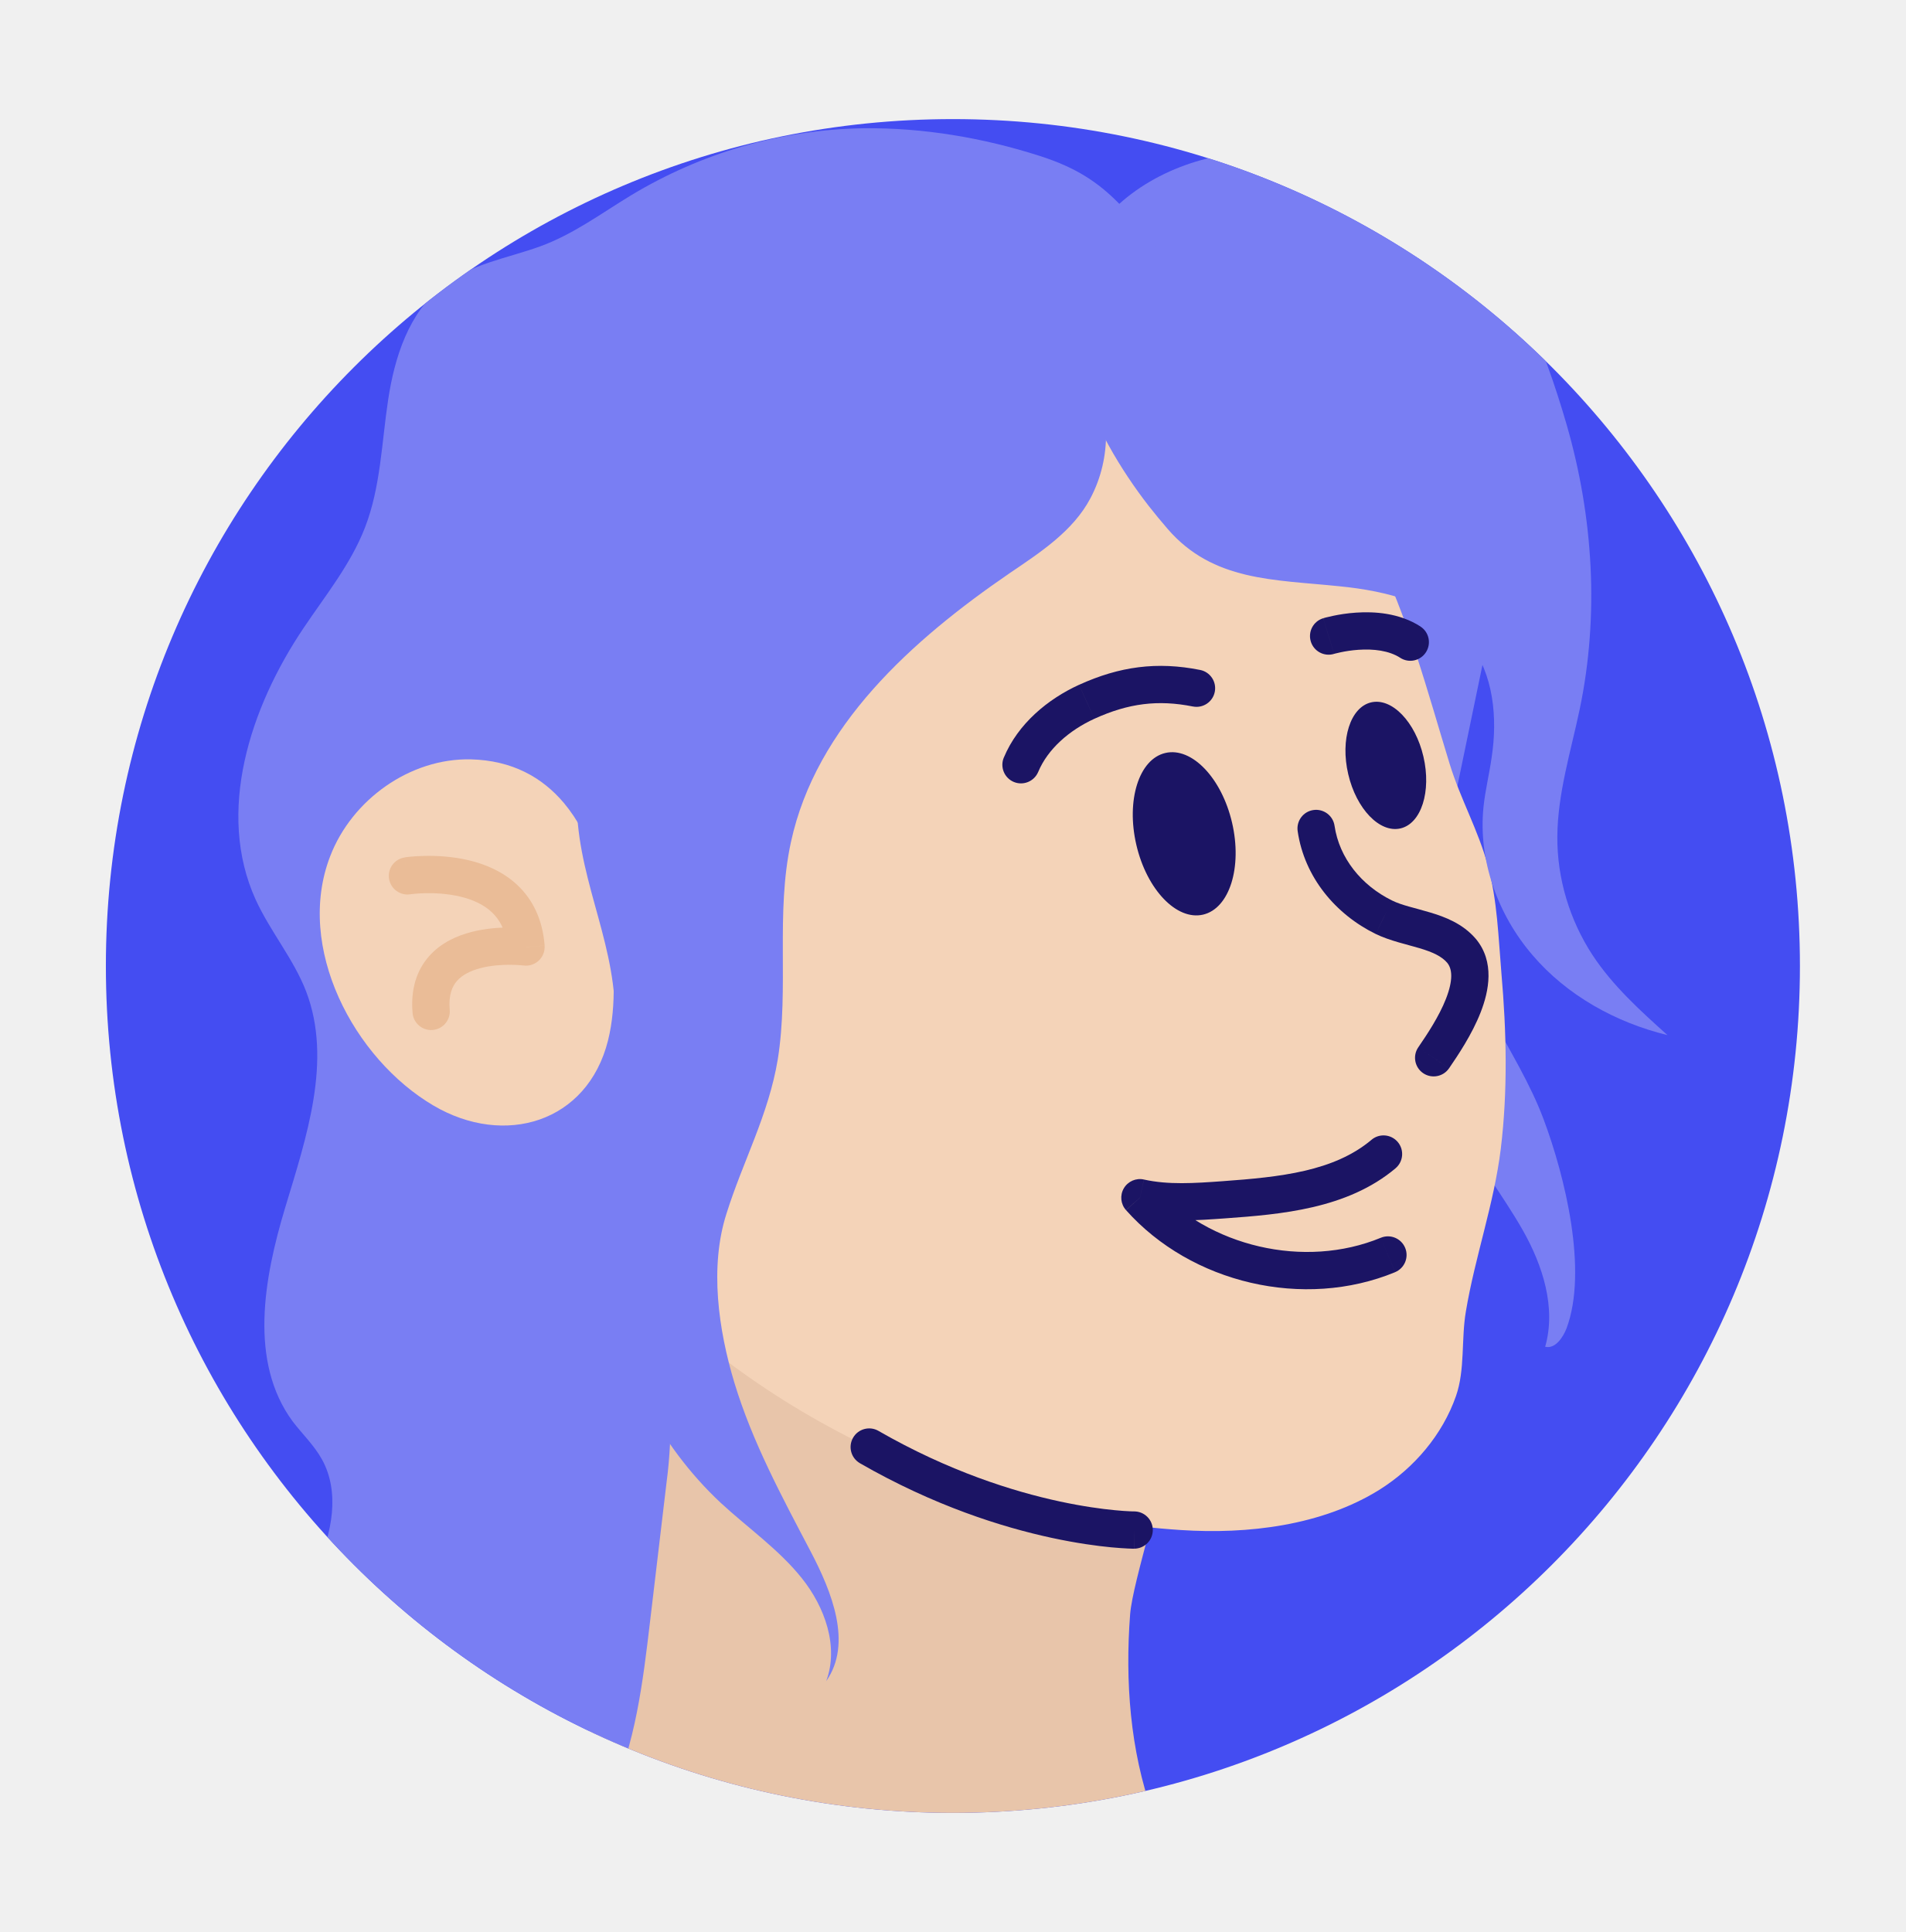
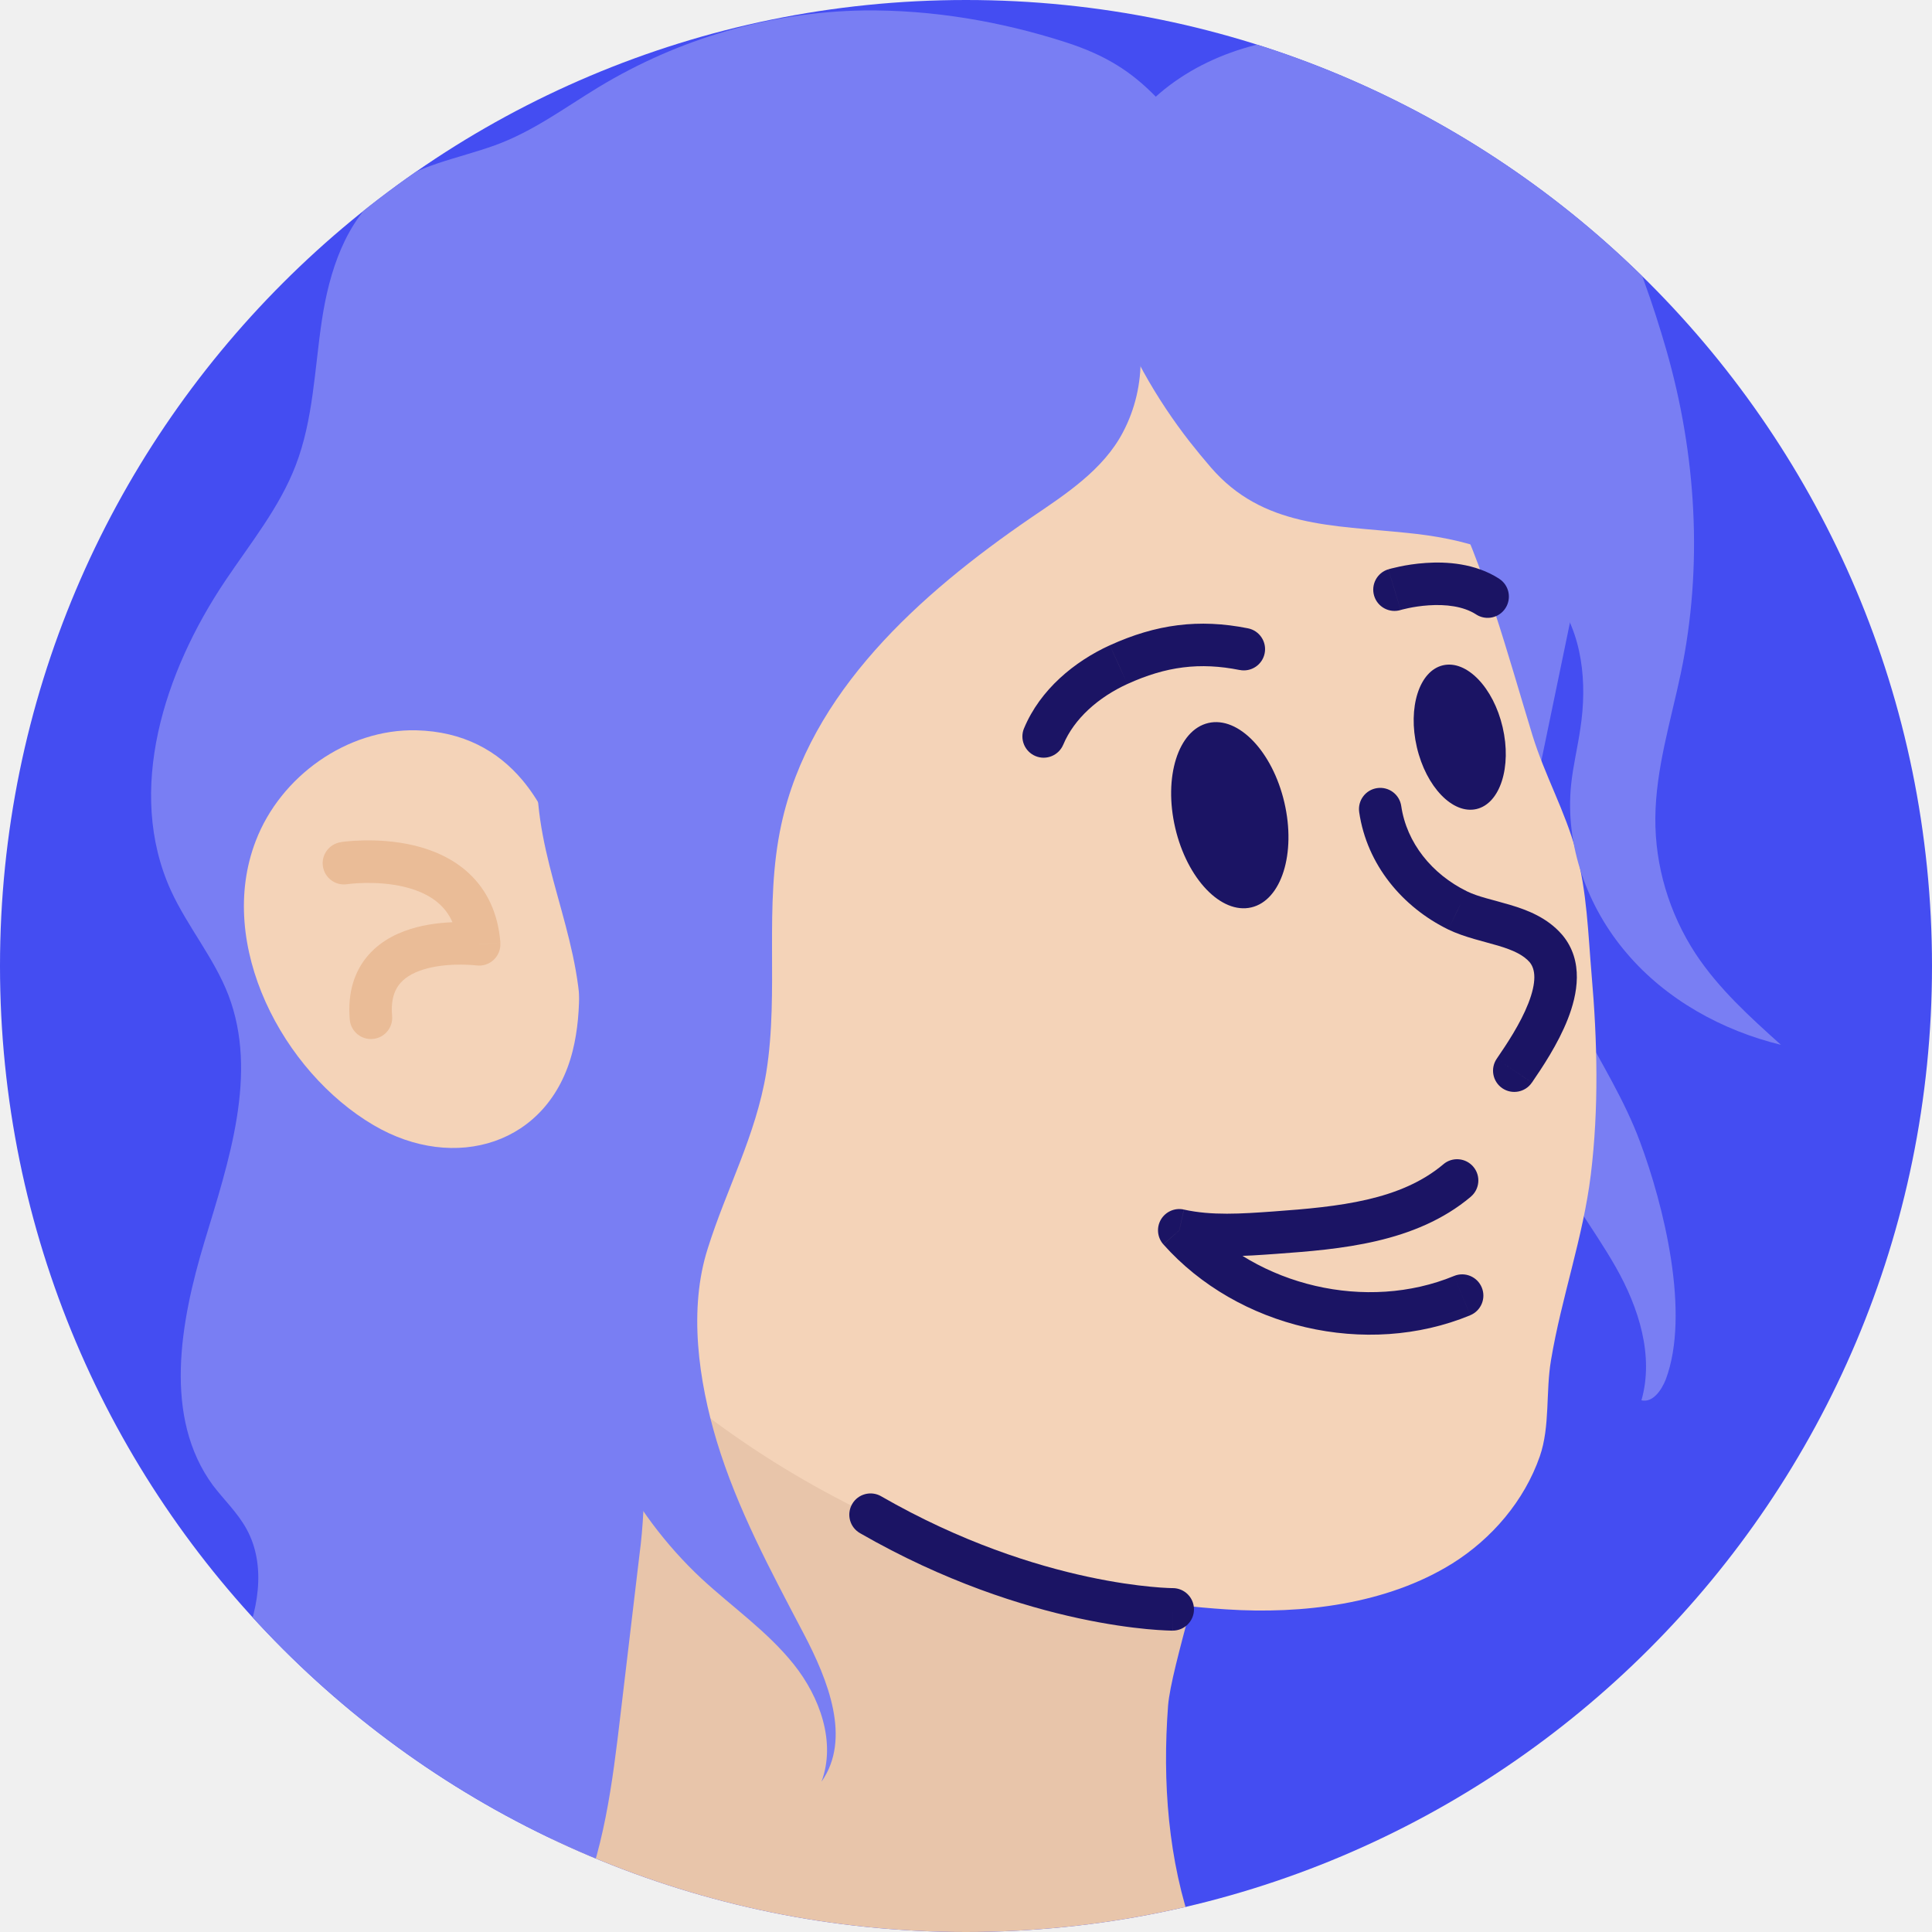
- <svg xmlns="http://www.w3.org/2000/svg" width="72" height="73" viewBox="0 0 72 73" fill="none">
-   <g clip-path="url(#clip0_76339_16392)">
-     <path d="M68 4.5H4V68.5H68V4.5Z" fill="#444DF2" />
-     <path d="M55.175 42.529C55.789 43.937 56.775 45.153 57.53 46.484C58.285 47.815 58.797 49.415 58.375 50.887C58.746 50.977 59.04 50.554 59.181 50.196C60 48.007 59.117 44.436 58.323 42.311C57.312 39.585 55.136 37.23 55.021 34.324C54.048 36.91 54.048 39.982 55.175 42.529Z" fill="#797EF3" />
-     <path d="M53.561 13.934C55.302 16.046 56.659 18.631 56.608 21.37C56.582 22.33 56.39 23.265 56.198 24.199C55.801 26.119 55.405 28.026 55.008 29.946C54.905 30.42 54.816 30.894 54.56 31.303C53.971 32.263 52.627 32.57 51.577 32.186C50.528 31.802 49.747 30.842 49.337 29.806C48.697 28.218 48.774 26.401 49.248 24.762C49.721 23.111 50.566 21.601 51.437 20.129C52.089 19.028 52.781 17.914 53.805 17.146L53.561 13.934Z" fill="#797EF3" />
-     <path d="M43.539 68.5H29.818C29.805 68.5 29.805 68.5 29.792 68.5C27.475 68.385 25.133 68.462 22.803 68.487C22.343 68.487 21.882 68.5 21.408 68.5C21.498 68.193 21.587 67.898 21.664 67.604C23.123 62.548 23.827 57.646 24.083 52.462C24.135 51.463 24.16 50.452 24.186 49.441C24.531 49.543 24.877 49.633 25.235 49.722C25.312 49.748 25.376 49.761 25.453 49.774C26.042 49.914 26.631 50.042 27.232 50.132C32.455 51.028 37.843 50.465 43.155 50.401C45.255 50.375 44.295 54.484 43.463 57.697C43.463 57.71 43.45 57.722 43.45 57.735C43.079 59.13 42.746 60.359 42.695 60.999C42.503 63.521 42.695 66.132 43.539 68.5Z" fill="#E8C5AA" />
-     <path d="M48.224 15.751C47.008 14.881 45.549 14.33 44 13.793C37.114 11.399 28.614 12.116 23.251 17.466C21.203 19.502 19.731 22.087 18.95 24.878C18.106 27.886 18.541 30.548 18.733 33.582C19.027 38.394 19.782 43.489 22.906 47.162C28.192 53.383 36.512 57.287 44.614 57.812C47.136 57.978 49.939 57.646 52.115 56.289C53.421 55.47 54.496 54.215 55.008 52.743C55.354 51.745 55.2 50.606 55.379 49.556C55.725 47.482 56.442 45.498 56.698 43.412C56.966 41.21 56.915 38.983 56.723 36.782C56.608 35.425 56.57 34.03 56.211 32.711C55.853 31.38 55.174 30.19 54.765 28.858C53.946 26.183 53.178 23.252 51.91 20.756C51.014 19.002 49.837 16.89 48.224 15.751Z" fill="#F4D3B8" />
-     <path d="M45.451 34.559C46.449 34.326 46.939 32.77 46.546 31.083C46.153 29.396 45.025 28.218 44.026 28.451C43.028 28.683 42.538 30.239 42.931 31.926C43.324 33.613 44.452 34.791 45.451 34.559Z" fill="#1B1464" />
-     <path d="M52.91 31.301C53.695 31.118 54.082 29.903 53.776 28.588C53.471 27.274 52.585 26.356 51.8 26.539C51.016 26.722 50.628 27.937 50.935 29.251C51.241 30.566 52.125 31.484 52.91 31.301Z" fill="#1B1464" />
-     <path d="M54.672 36.376C54.866 36.608 54.905 37.027 54.628 37.738C54.367 38.406 53.917 39.082 53.582 39.571L54.744 40.366C55.074 39.883 55.612 39.087 55.938 38.25C56.249 37.456 56.48 36.34 55.753 35.471L54.672 36.376ZM51.974 35.29C52.503 35.548 53.189 35.695 53.628 35.827C54.135 35.978 54.468 36.136 54.68 36.384L55.748 35.466C55.256 34.894 54.584 34.643 54.031 34.478C53.41 34.292 52.983 34.215 52.59 34.025L51.974 35.29ZM49.025 31.406C49.281 33.154 50.465 34.551 51.972 35.289L52.591 34.025C51.435 33.458 50.597 32.422 50.418 31.201L49.025 31.406ZM53.582 39.571C53.362 39.892 53.445 40.33 53.765 40.549C54.085 40.768 54.524 40.686 54.743 40.366L53.582 39.571ZM55.213 35.924L55.753 35.472C55.75 35.47 55.749 35.467 55.746 35.466L55.213 35.924ZM52.281 34.657L51.972 35.289C51.973 35.289 51.973 35.29 51.974 35.29L52.281 34.657ZM50.418 31.201C50.361 30.816 50.004 30.551 49.619 30.607C49.234 30.663 48.969 31.02 49.025 31.406L50.418 31.201Z" fill="#1B1464" />
-     <path d="M46.291 46.035C48.373 45.884 50.894 45.684 52.723 44.143L51.816 43.066C50.394 44.264 48.359 44.474 46.19 44.631L46.291 46.035ZM42.913 45.943C44.068 46.199 45.247 46.11 46.291 46.035L46.19 44.631C45.11 44.709 44.139 44.773 43.219 44.569L42.913 45.943ZM52.167 46.768C49.284 47.959 45.659 47.112 43.592 44.788L42.54 45.724C45.004 48.494 49.264 49.491 52.704 48.07L52.167 46.768ZM52.722 44.143C53.019 43.892 53.057 43.448 52.807 43.151C52.556 42.854 52.112 42.816 51.815 43.066L52.722 44.143ZM43.066 45.255L43.218 44.568C42.92 44.501 42.613 44.636 42.458 44.898C42.303 45.162 42.336 45.495 42.538 45.722L43.066 45.255ZM52.704 48.069C53.064 47.92 53.234 47.508 53.086 47.15C52.937 46.79 52.525 46.62 52.167 46.768L52.704 48.069Z" fill="#1B1464" />
-     <path d="M40.763 25.876C39.594 26.411 38.459 27.339 37.923 28.627L39.222 29.168C39.581 28.304 40.392 27.594 41.348 27.157L40.763 25.876ZM45.341 25.314C43.715 24.989 42.298 25.178 40.765 25.876L41.348 27.157C42.63 26.574 43.748 26.431 45.066 26.695L45.341 25.314ZM37.923 28.625C37.773 28.984 37.943 29.396 38.301 29.546C38.66 29.695 39.072 29.525 39.222 29.167L37.923 28.625ZM41.056 26.516L40.764 25.875C40.764 25.875 40.763 25.875 40.763 25.876L41.056 26.516ZM45.065 26.694C45.446 26.771 45.818 26.522 45.893 26.142C45.97 25.761 45.722 25.39 45.341 25.314L45.065 26.694Z" fill="#1B1464" />
-     <path d="M50.195 24.033C50.4 24.706 50.4 24.706 50.399 24.706C50.399 24.706 50.399 24.706 50.4 24.706C50.401 24.706 50.405 24.705 50.409 24.703C50.418 24.701 50.435 24.696 50.456 24.691C50.5 24.679 50.565 24.664 50.65 24.646C50.819 24.61 51.057 24.57 51.325 24.552C51.886 24.514 52.474 24.579 52.9 24.855L53.664 23.672C52.86 23.153 51.905 23.102 51.232 23.148C50.884 23.171 50.579 23.223 50.363 23.269C50.254 23.292 50.166 23.313 50.102 23.329C50.07 23.336 50.045 23.344 50.026 23.349C50.017 23.352 50.01 23.354 50.005 23.356C50.002 23.357 49.999 23.357 49.997 23.358C49.995 23.358 49.995 23.358 49.994 23.36H49.993C49.99 23.36 49.99 23.36 50.195 24.033ZM52.899 24.855C53.225 25.066 53.661 24.972 53.871 24.645C54.081 24.317 53.989 23.882 53.661 23.672L52.899 24.855ZM49.99 23.36C49.618 23.472 49.408 23.865 49.521 24.238C49.633 24.61 50.026 24.82 50.399 24.707L49.99 23.36Z" fill="#1B1464" />
-     <path d="M43.398 19.118C43.629 19.412 43.872 19.706 44.115 19.988C45.831 21.972 48.135 21.895 50.592 22.151C52.422 22.33 54.381 22.817 55.507 24.276C56.429 25.479 56.583 27.13 56.352 28.628C56.263 29.255 56.109 29.87 56.045 30.497C55.84 32.506 56.583 34.554 57.888 36.078C59.194 37.614 61.05 38.638 62.995 39.111C61.971 38.19 60.934 37.255 60.166 36.09C59.296 34.759 58.822 33.185 58.835 31.598C58.848 29.972 59.347 28.385 59.68 26.798C60.422 23.252 60.192 19.54 59.194 16.071C58.362 13.204 56.928 9.262 54.253 7.61C52.051 6.241 49.658 5.55 47.034 5.754C44.806 5.934 42.566 6.97 41.299 8.826C39.123 12.014 41.299 16.417 43.398 19.118Z" fill="#797EF3" />
-     <path d="M42.72 13.383C42.528 13.524 42.336 13.652 42.144 13.78C41.888 13.946 41.632 14.113 41.376 14.266C41.21 14.369 41.043 14.471 40.877 14.574C38.304 16.212 35.719 17.85 33.376 19.809C31.891 21.05 30.509 22.394 29.152 23.764C28.538 24.378 27.744 24.942 27.194 25.594C26.656 26.234 26.669 26.913 26.579 27.745C26.567 27.873 26.554 28.014 26.528 28.142C26.042 32.327 25.555 36.513 25.056 40.686C24.698 43.706 25.005 46.625 25.21 49.543C25.21 49.594 25.223 49.646 25.223 49.697C25.325 51.31 25.402 52.922 25.312 54.574C25.287 55.047 25.248 55.521 25.184 55.994C24.979 57.761 24.762 59.514 24.557 61.281C24.288 63.559 24.007 65.889 23.047 67.975C22.97 68.142 22.88 68.321 22.791 68.487H10.656C10.362 68.231 10.093 67.975 9.901 67.668C9.146 66.439 9.517 64.212 9.978 62.958C10.477 61.639 11.347 60.487 11.949 59.22C12.551 57.94 12.845 56.378 12.167 55.15C11.872 54.612 11.424 54.19 11.053 53.703C9.402 51.45 9.965 48.314 10.771 45.639C11.578 42.964 12.563 40.071 11.565 37.46C11.091 36.231 10.208 35.194 9.658 33.991C8.16 30.689 9.44 26.746 11.463 23.738C12.295 22.497 13.255 21.319 13.792 19.924C14.381 18.401 14.419 16.724 14.663 15.111C14.906 13.498 15.443 11.809 16.736 10.798C17.799 9.966 19.155 9.761 20.397 9.313C21.664 8.852 22.701 8.071 23.84 7.38C26.49 5.78 29.511 4.897 32.608 4.846C34.874 4.82 37.139 5.204 39.29 5.895C40.647 6.33 41.479 6.881 42.272 7.687C42.682 8.11 43.091 8.609 43.552 9.185C43.898 9.62 44.243 10.068 44.346 10.606C44.551 11.745 43.68 12.679 42.72 13.383Z" fill="#797EF3" />
-     <path d="M21.306 30.343C20.486 29.37 19.347 28.73 17.786 28.692C15.494 28.641 13.293 30.215 12.474 32.353C11.142 35.796 13.37 40.007 16.378 41.774C19.053 43.348 22.189 42.426 22.97 39.316C23.315 37.934 23.174 36.474 23.046 35.066C22.867 33.364 22.355 31.598 21.306 30.343Z" fill="#F4D3B8" />
-     <path d="M19.872 35.783C19.966 35.086 19.964 35.086 19.964 35.086C19.964 35.086 19.964 35.086 19.963 35.086H19.962C19.96 35.086 19.959 35.086 19.958 35.086C19.954 35.086 19.95 35.084 19.945 35.084C19.935 35.083 19.921 35.082 19.904 35.079C19.87 35.075 19.822 35.07 19.762 35.066C19.643 35.057 19.477 35.047 19.28 35.046C18.889 35.043 18.352 35.074 17.808 35.215C17.269 35.354 16.663 35.618 16.213 36.127C15.743 36.657 15.509 37.377 15.587 38.277L16.99 38.155C16.94 37.583 17.09 37.262 17.267 37.061C17.465 36.838 17.772 36.678 18.161 36.578C18.545 36.478 18.951 36.453 19.273 36.454C19.432 36.455 19.562 36.463 19.653 36.469C19.698 36.473 19.733 36.476 19.754 36.478C19.766 36.48 19.774 36.481 19.777 36.481C19.78 36.481 19.781 36.481 19.781 36.481C19.779 36.481 19.779 36.481 19.872 35.783ZM15.392 33.095C15.497 33.791 15.497 33.791 15.497 33.791C15.497 33.791 15.5 33.791 15.502 33.79C15.507 33.789 15.516 33.789 15.528 33.786C15.552 33.784 15.591 33.779 15.642 33.774C15.743 33.763 15.891 33.753 16.072 33.749C16.435 33.742 16.909 33.765 17.376 33.875C17.846 33.985 18.27 34.174 18.582 34.469C18.879 34.75 19.12 35.167 19.172 35.834L20.576 35.727C20.499 34.731 20.117 33.98 19.55 33.445C18.998 32.924 18.317 32.648 17.7 32.502C17.079 32.357 16.48 32.331 16.045 32.34C15.825 32.344 15.642 32.358 15.511 32.369C15.446 32.376 15.393 32.382 15.356 32.386C15.337 32.389 15.323 32.39 15.312 32.392C15.306 32.394 15.301 32.394 15.297 32.394C15.296 32.394 15.294 32.394 15.294 32.395H15.292C15.292 32.395 15.292 32.395 15.291 32.395C15.287 32.399 15.287 32.399 15.392 33.095ZM15.587 38.277C15.62 38.664 15.962 38.951 16.35 38.917C16.738 38.883 17.024 38.542 16.99 38.154L15.587 38.277ZM19.872 35.783L19.779 36.481C19.989 36.509 20.201 36.44 20.356 36.294C20.511 36.148 20.59 35.941 20.574 35.728L19.872 35.783ZM15.287 32.399C14.903 32.458 14.638 32.816 14.697 33.2C14.756 33.584 15.114 33.849 15.498 33.79L15.287 32.399Z" fill="#EABC97" />
-     <path d="M22.983 22.023C23.763 19.834 25.069 17.761 26.4 15.892C27.693 14.062 29.447 12.564 31.456 11.566C33.338 10.644 35.514 10.158 37.536 10.695C40.839 11.578 42.848 15.7 41.197 18.823C40.544 20.065 39.303 20.871 38.151 21.652C34.451 24.186 30.829 27.438 29.882 31.815C29.293 34.516 29.818 37.319 29.383 40.033C29.037 42.119 28.064 43.886 27.45 45.844C26.797 47.866 27.142 50.247 27.744 52.244C28.422 54.484 29.536 56.545 30.624 58.618C31.43 60.154 32.211 62.1 31.213 63.521C31.699 62.215 31.162 60.718 30.291 59.63C29.421 58.542 28.256 57.735 27.232 56.788C24.864 54.574 23.315 51.514 22.867 48.314C22.675 46.983 22.522 45.55 22.432 44.193C22.33 42.567 23.008 40.954 23.187 39.342C23.52 36.295 22.099 33.953 21.831 31.124C21.549 28.154 21.971 24.865 22.983 22.023Z" fill="#797EF3" />
-     <path d="M42.848 57.812C42.848 57.108 42.848 57.108 42.848 57.108C42.847 57.108 42.846 57.108 42.842 57.108C42.835 57.108 42.825 57.108 42.81 57.108C42.78 57.107 42.734 57.105 42.671 57.103C42.547 57.098 42.36 57.086 42.116 57.062C41.628 57.016 40.915 56.921 40.035 56.732C38.272 56.353 35.84 55.591 33.188 54.066L32.486 55.287C35.286 56.897 37.86 57.705 39.739 58.109C40.678 58.311 41.447 58.414 41.983 58.465C42.252 58.49 42.463 58.503 42.609 58.51C42.682 58.514 42.739 58.515 42.779 58.516C42.799 58.516 42.815 58.517 42.826 58.517C42.831 58.517 42.837 58.517 42.84 58.517C42.842 58.517 42.844 58.517 42.844 58.517H42.846C42.848 58.516 42.848 58.516 42.848 57.812ZM33.189 54.066C32.853 53.872 32.421 53.987 32.228 54.325C32.035 54.663 32.15 55.093 32.488 55.287L33.189 54.066ZM42.848 58.516C43.237 58.516 43.552 58.201 43.552 57.812C43.552 57.423 43.237 57.108 42.848 57.108V58.516Z" fill="#1B1464" />
+ <svg xmlns="http://www.w3.org/2000/svg" width="200" height="200" viewBox="0 0 200 200" fill="none">
+   <g clip-path="url(#clip0_117684_16908)">
+     <path d="M200 0H0V200H200V0Z" fill="#444DF2" />
+     <path d="M159.92 118.84C161.84 123.24 164.92 127.04 167.28 131.2C169.64 135.36 171.24 140.36 169.92 144.96C171.08 145.24 172 143.92 172.44 142.8C175 135.96 172.24 124.8 169.76 118.16C166.6 109.64 159.8 102.28 159.44 93.2C156.4 101.28 156.4 110.88 159.92 118.84Z" fill="#797EF3" />
+     <path d="M154.88 29.48C160.32 36.08 164.56 44.16 164.4 52.72C164.32 55.72 163.72 58.64 163.12 61.56C161.88 67.56 160.64 73.52 159.4 79.52C159.08 81 158.8 82.48 158 83.76C156.16 86.76 151.96 87.72 148.68 86.52C145.4 85.32 142.96 82.32 141.68 79.08C139.68 74.12 139.92 68.44 141.4 63.32C142.88 58.16 145.52 53.44 148.24 48.84C150.28 45.4 152.44 41.92 155.64 39.52L154.88 29.48Z" fill="#797EF3" />
+     <path d="M123.56 200H80.68C80.64 200 80.64 200 80.6 200C73.36 199.64 66.04 199.88 58.76 199.96C57.32 199.96 55.88 200 54.4 200C54.68 199.04 54.96 198.12 55.2 197.2C59.76 181.4 61.96 166.08 62.76 149.88C62.92 146.76 63 143.6 63.08 140.44C64.16 140.76 65.24 141.04 66.36 141.32C66.6 141.4 66.8 141.44 67.04 141.48C68.88 141.92 70.72 142.32 72.6 142.6C88.92 145.4 105.76 143.64 122.36 143.44C128.92 143.36 125.92 156.2 123.32 166.24C123.32 166.28 123.28 166.32 123.28 166.36C122.12 170.72 121.08 174.56 120.92 176.56C120.32 184.44 120.92 192.6 123.56 200Z" fill="#E8C5AA" />
+     <path d="M138.2 35.16C134.4 32.44 129.84 30.72 125 29.04C103.48 21.56 76.92 23.8 60.16 40.52C53.76 46.88 49.16 54.96 46.72 63.68C44.08 73.08 45.44 81.4 46.04 90.88C46.96 105.92 49.32 121.84 59.08 133.32C75.6 152.76 101.6 164.96 126.92 166.6C134.8 167.12 143.56 166.08 150.36 161.84C154.44 159.28 157.8 155.36 159.4 150.76C160.48 147.64 160 144.08 160.56 140.8C161.64 134.32 163.88 128.12 164.68 121.6C165.52 114.72 165.36 107.76 164.76 100.88C164.4 96.64 164.28 92.28 163.16 88.16C162.04 84 159.92 80.28 158.64 76.12C156.08 67.76 153.68 58.6 149.72 50.8C146.92 45.32 143.24 38.72 138.2 35.16Z" fill="#F4D3B8" />
+     <path d="M129.534 93.934C132.654 93.206 134.186 88.344 132.957 83.072C131.728 77.801 128.202 74.118 125.083 74.845C121.963 75.573 120.431 80.436 121.66 85.707C122.889 90.978 126.414 94.661 129.534 93.934Z" fill="#1B1464" />
+     <path d="M152.844 83.752C155.296 83.18 156.508 79.384 155.552 75.276C154.596 71.168 151.828 68.3 149.376 68.872C146.924 69.444 145.712 73.24 146.672 77.348C147.628 81.456 150.392 84.324 152.844 83.752Z" fill="#1B1464" />
+     <path d="M158.352 99.612C158.956 100.336 159.08 101.648 158.212 103.868C157.396 105.956 155.992 108.068 154.944 109.596L158.576 112.08C159.608 110.572 161.288 108.084 162.308 105.468C163.28 102.988 164 99.5 161.728 96.784L158.352 99.612ZM149.92 96.22C151.572 97.024 153.716 97.484 155.088 97.896C156.672 98.368 157.712 98.864 158.376 99.636L161.712 96.768C160.176 94.98 158.076 94.196 156.348 93.68C154.408 93.1 153.072 92.86 151.844 92.264L149.92 96.22ZM140.704 84.08C141.504 89.544 145.204 93.908 149.912 96.216L151.848 92.264C148.236 90.492 145.616 87.256 145.056 83.44L140.704 84.08ZM154.944 109.596C154.256 110.6 154.516 111.968 155.516 112.652C156.516 113.336 157.888 113.08 158.572 112.08L154.944 109.596ZM160.04 98.2L161.728 96.788C161.72 96.78 161.716 96.772 161.708 96.768L160.04 98.2ZM150.88 94.24L149.912 96.216C149.916 96.216 149.916 96.22 149.92 96.22L150.88 94.24ZM145.056 83.44C144.88 82.236 143.764 81.408 142.56 81.584C141.356 81.76 140.528 82.876 140.704 84.08L145.056 83.44Z" fill="#1B1464" />
+     <path d="M132.16 129.796C138.664 129.324 146.544 128.7 152.26 123.884L149.424 120.52C144.98 124.264 138.62 124.92 131.844 125.408L132.16 129.796ZM121.604 129.508C125.212 130.308 128.896 130.032 132.16 129.796L131.844 125.408C128.468 125.652 125.432 125.852 122.56 125.216L121.604 129.508ZM150.52 132.088C141.512 135.808 130.184 133.164 123.724 125.9L120.436 128.824C128.136 137.48 141.448 140.596 152.2 136.156L150.52 132.088ZM152.256 123.884C153.184 123.1 153.304 121.712 152.52 120.784C151.736 119.856 150.348 119.736 149.42 120.52L152.256 123.884ZM122.08 127.36L122.556 125.212C121.624 125.004 120.664 125.424 120.18 126.244C119.696 127.068 119.8 128.108 120.432 128.82L122.08 127.36ZM152.2 136.152C153.324 135.688 153.856 134.4 153.392 133.28C152.928 132.156 151.64 131.624 150.52 132.088L152.2 136.152Z" fill="#1B1464" />
+     <path d="M114.884 66.8C111.232 68.472 107.684 71.372 106.008 75.396L110.068 77.088C111.192 74.388 113.724 72.168 116.712 70.804L114.884 66.8ZM129.192 65.044C124.108 64.028 119.68 64.62 114.892 66.8L116.712 70.804C120.72 68.98 124.212 68.536 128.332 69.36L129.192 65.044ZM106.008 75.392C105.54 76.512 106.072 77.8 107.192 78.268C108.312 78.736 109.6 78.204 110.068 77.084L106.008 75.392ZM115.8 68.8L114.888 66.796C114.888 66.796 114.884 66.796 114.884 66.8L115.8 68.8ZM128.328 69.356C129.52 69.596 130.68 68.82 130.916 67.632C131.156 66.44 130.38 65.28 129.192 65.044L128.328 69.356Z" fill="#1B1464" />
+     <path d="M144.36 61.04C145 63.144 145 63.144 144.996 63.144C144.996 63.144 144.996 63.144 145 63.144C145.004 63.144 145.016 63.14 145.028 63.136C145.056 63.128 145.108 63.112 145.176 63.096C145.312 63.06 145.516 63.012 145.78 62.956C146.308 62.844 147.052 62.72 147.892 62.664C149.644 62.544 151.48 62.748 152.812 63.608L155.2 59.912C152.688 58.292 149.704 58.132 147.6 58.276C146.512 58.348 145.56 58.508 144.884 58.652C144.544 58.724 144.268 58.792 144.068 58.84C143.968 58.864 143.892 58.888 143.832 58.904C143.804 58.912 143.78 58.92 143.764 58.924C143.756 58.928 143.748 58.928 143.74 58.932C143.736 58.932 143.736 58.932 143.732 58.936H143.728C143.72 58.936 143.72 58.936 144.36 61.04ZM152.808 63.608C153.828 64.268 155.192 63.976 155.848 62.952C156.504 61.928 156.216 60.568 155.192 59.912L152.808 63.608ZM143.72 58.936C142.556 59.288 141.9 60.516 142.252 61.68C142.604 62.844 143.832 63.5 144.996 63.148L143.72 58.936Z" fill="#1B1464" />
+     <path d="M123.12 45.68C123.84 46.6 124.6 47.52 125.36 48.4C130.72 54.6 137.92 54.36 145.6 55.16C151.32 55.72 157.44 57.24 160.96 61.8C163.84 65.56 164.32 70.72 163.6 75.4C163.32 77.36 162.84 79.28 162.64 81.24C162 87.52 164.32 93.92 168.4 98.68C172.48 103.48 178.28 106.68 184.36 108.16C181.16 105.28 177.92 102.36 175.52 98.72C172.8 94.56 171.32 89.64 171.36 84.68C171.4 79.6 172.96 74.64 174 69.68C176.32 58.6 175.6 47 172.48 36.16C169.88 27.2 165.4 14.88 157.04 9.72C150.16 5.44 142.68 3.28 134.48 3.92C127.52 4.48 120.52 7.72 116.56 13.52C109.76 23.48 116.56 37.24 123.12 45.68Z" fill="#797EF3" />
+     <path d="M121 27.76C120.4 28.2 119.8 28.6 119.2 29C118.4 29.52 117.6 30.04 116.8 30.52C116.28 30.84 115.76 31.16 115.24 31.48C107.2 36.6 99.12 41.72 91.8 47.84C87.16 51.72 82.84 55.92 78.6 60.2C76.68 62.12 74.2 63.88 72.48 65.92C70.8 67.92 70.84 70.04 70.56 72.64C70.52 73.04 70.48 73.48 70.4 73.88C68.88 86.96 67.36 100.04 65.8 113.08C64.68 122.52 65.64 131.64 66.28 140.76C66.28 140.92 66.32 141.08 66.32 141.24C66.64 146.28 66.88 151.32 66.6 156.48C66.52 157.96 66.4 159.44 66.2 160.92C65.56 166.44 64.88 171.92 64.24 177.44C63.4 184.56 62.52 191.84 59.52 198.36C59.28 198.88 59 199.44 58.72 199.96H20.8C19.88 199.16 19.04 198.36 18.44 197.4C16.08 193.56 17.24 186.6 18.68 182.68C20.24 178.56 22.96 174.96 24.84 171C26.72 167 27.64 162.12 25.52 158.28C24.6 156.6 23.2 155.28 22.04 153.76C16.88 146.72 18.64 136.92 21.16 128.56C23.68 120.2 26.76 111.16 23.64 103C22.16 99.16 19.4 95.92 17.68 92.16C13 81.84 17 69.52 23.32 60.12C25.92 56.24 28.92 52.56 30.6 48.2C32.44 43.44 32.56 38.2 33.32 33.16C34.08 28.12 35.76 22.84 39.8 19.68C43.12 17.08 47.36 16.44 51.24 15.04C55.2 13.6 58.44 11.16 62 9C70.28 4 79.72 1.24 89.4 1.08C96.48 1 103.56 2.2 110.28 4.36C114.52 5.72 117.12 7.44 119.6 9.96C120.88 11.28 122.16 12.84 123.6 14.64C124.68 16 125.76 17.4 126.08 19.08C126.72 22.64 124 25.56 121 27.76Z" fill="#797EF3" />
+     <path d="M54.08 80.76C51.52 77.72 47.96 75.72 43.08 75.6C35.92 75.44 29.04 80.36 26.48 87.04C22.32 97.8 29.28 110.96 38.68 116.48C47.04 121.4 56.84 118.52 59.28 108.8C60.36 104.48 59.92 99.92 59.52 95.52C58.96 90.2 57.36 84.68 54.08 80.76Z" fill="#F4D3B8" />
+     <path d="M49.6 97.76C49.892 95.58 49.888 95.58 49.888 95.58C49.888 95.58 49.888 95.58 49.884 95.58H49.88C49.876 95.58 49.872 95.58 49.868 95.58C49.856 95.58 49.844 95.576 49.828 95.576C49.796 95.572 49.752 95.568 49.7 95.56C49.592 95.548 49.444 95.532 49.256 95.52C48.884 95.492 48.364 95.46 47.748 95.456C46.528 95.448 44.848 95.544 43.148 95.984C41.464 96.42 39.572 97.244 38.164 98.836C36.696 100.492 35.964 102.74 36.208 105.552L40.592 105.172C40.436 103.384 40.904 102.38 41.46 101.752C42.076 101.056 43.036 100.556 44.252 100.244C45.452 99.932 46.72 99.852 47.728 99.856C48.224 99.86 48.632 99.884 48.916 99.904C49.056 99.916 49.164 99.924 49.232 99.932C49.268 99.936 49.292 99.94 49.304 99.94C49.312 99.94 49.316 99.94 49.316 99.94C49.308 99.94 49.308 99.94 49.6 97.76ZM35.6 89.36C35.928 91.536 35.928 91.536 35.928 91.536C35.928 91.536 35.936 91.536 35.944 91.532C35.96 91.528 35.988 91.528 36.024 91.52C36.1 91.512 36.22 91.496 36.38 91.48C36.696 91.448 37.16 91.416 37.724 91.404C38.86 91.38 40.34 91.452 41.8 91.796C43.268 92.14 44.592 92.732 45.568 93.652C46.496 94.532 47.248 95.836 47.412 97.92L51.8 97.584C51.56 94.472 50.364 92.124 48.592 90.452C46.868 88.824 44.74 87.964 42.812 87.508C40.872 87.052 39 86.972 37.64 87C36.952 87.012 36.38 87.056 35.972 87.092C35.768 87.112 35.604 87.132 35.488 87.144C35.428 87.152 35.384 87.156 35.348 87.164C35.332 87.168 35.316 87.168 35.304 87.168C35.3 87.168 35.292 87.168 35.292 87.172H35.288C35.288 87.172 35.288 87.172 35.284 87.172C35.272 87.184 35.272 87.184 35.6 89.36ZM36.208 105.552C36.312 106.764 37.38 107.66 38.592 107.552C39.804 107.448 40.7 106.38 40.592 105.168L36.208 105.552ZM49.6 97.76L49.308 99.94C49.964 100.028 50.628 99.812 51.112 99.356C51.596 98.9 51.844 98.252 51.792 97.588L49.6 97.76ZM35.272 87.184C34.072 87.368 33.244 88.488 33.428 89.688C33.612 90.888 34.732 91.716 35.932 91.532L35.272 87.184Z" fill="#EABC97" />
+     <path d="M59.32 54.76C61.76 47.92 65.84 41.44 70 35.6C74.04 29.88 79.52 25.2 85.8 22.08C91.68 19.2 98.48 17.68 104.8 19.36C115.12 22.12 121.4 35 116.24 44.76C114.2 48.64 110.32 51.16 106.72 53.6C95.16 61.52 83.84 71.68 80.88 85.36C79.04 93.8 80.68 102.56 79.32 111.04C78.24 117.56 75.2 123.08 73.28 129.2C71.24 135.52 72.32 142.96 74.2 149.2C76.32 156.2 79.8 162.64 83.2 169.12C85.72 173.92 88.16 180 85.04 184.44C86.56 180.36 84.88 175.68 82.16 172.28C79.44 168.88 75.8 166.36 72.6 163.4C65.2 156.48 60.36 146.92 58.96 136.92C58.36 132.76 57.88 128.28 57.6 124.04C57.28 118.96 59.4 113.92 59.96 108.88C61 99.36 56.56 92.04 55.72 83.2C54.84 73.92 56.16 63.64 59.32 54.76Z" fill="#797EF3" />
+     <path d="M121.4 166.6C121.4 164.4 121.4 164.4 121.4 164.4C121.396 164.4 121.392 164.4 121.38 164.4C121.36 164.4 121.328 164.4 121.28 164.4C121.188 164.396 121.044 164.392 120.848 164.384C120.46 164.368 119.876 164.332 119.112 164.256C117.588 164.112 115.36 163.816 112.608 163.224C107.1 162.04 99.5 159.66 91.212 154.892L89.02 158.708C97.768 163.74 105.812 166.264 111.684 167.528C114.62 168.16 117.02 168.48 118.696 168.64C119.536 168.72 120.196 168.76 120.652 168.78C120.88 168.792 121.06 168.796 121.184 168.8C121.248 168.8 121.296 168.804 121.332 168.804C121.348 168.804 121.364 168.804 121.376 168.804C121.38 168.804 121.388 168.804 121.388 168.804H121.392C121.4 168.8 121.4 168.8 121.4 166.6ZM91.216 154.892C90.164 154.288 88.816 154.648 88.212 155.704C87.608 156.76 87.968 158.104 89.024 158.708L91.216 154.892ZM121.4 168.8C122.616 168.8 123.6 167.816 123.6 166.6C123.6 165.384 122.616 164.4 121.4 164.4V168.8Z" fill="#1B1464" />
  </g>
  <defs>
-     <clipPath id="clip0_76339_16392">
-       <rect x="4" y="4.5" width="64" height="64" rx="32" fill="white" />
+     <clipPath id="clip0_117684_16908">
+       <rect width="200" height="200" rx="100" fill="white" />
    </clipPath>
  </defs>
</svg>
